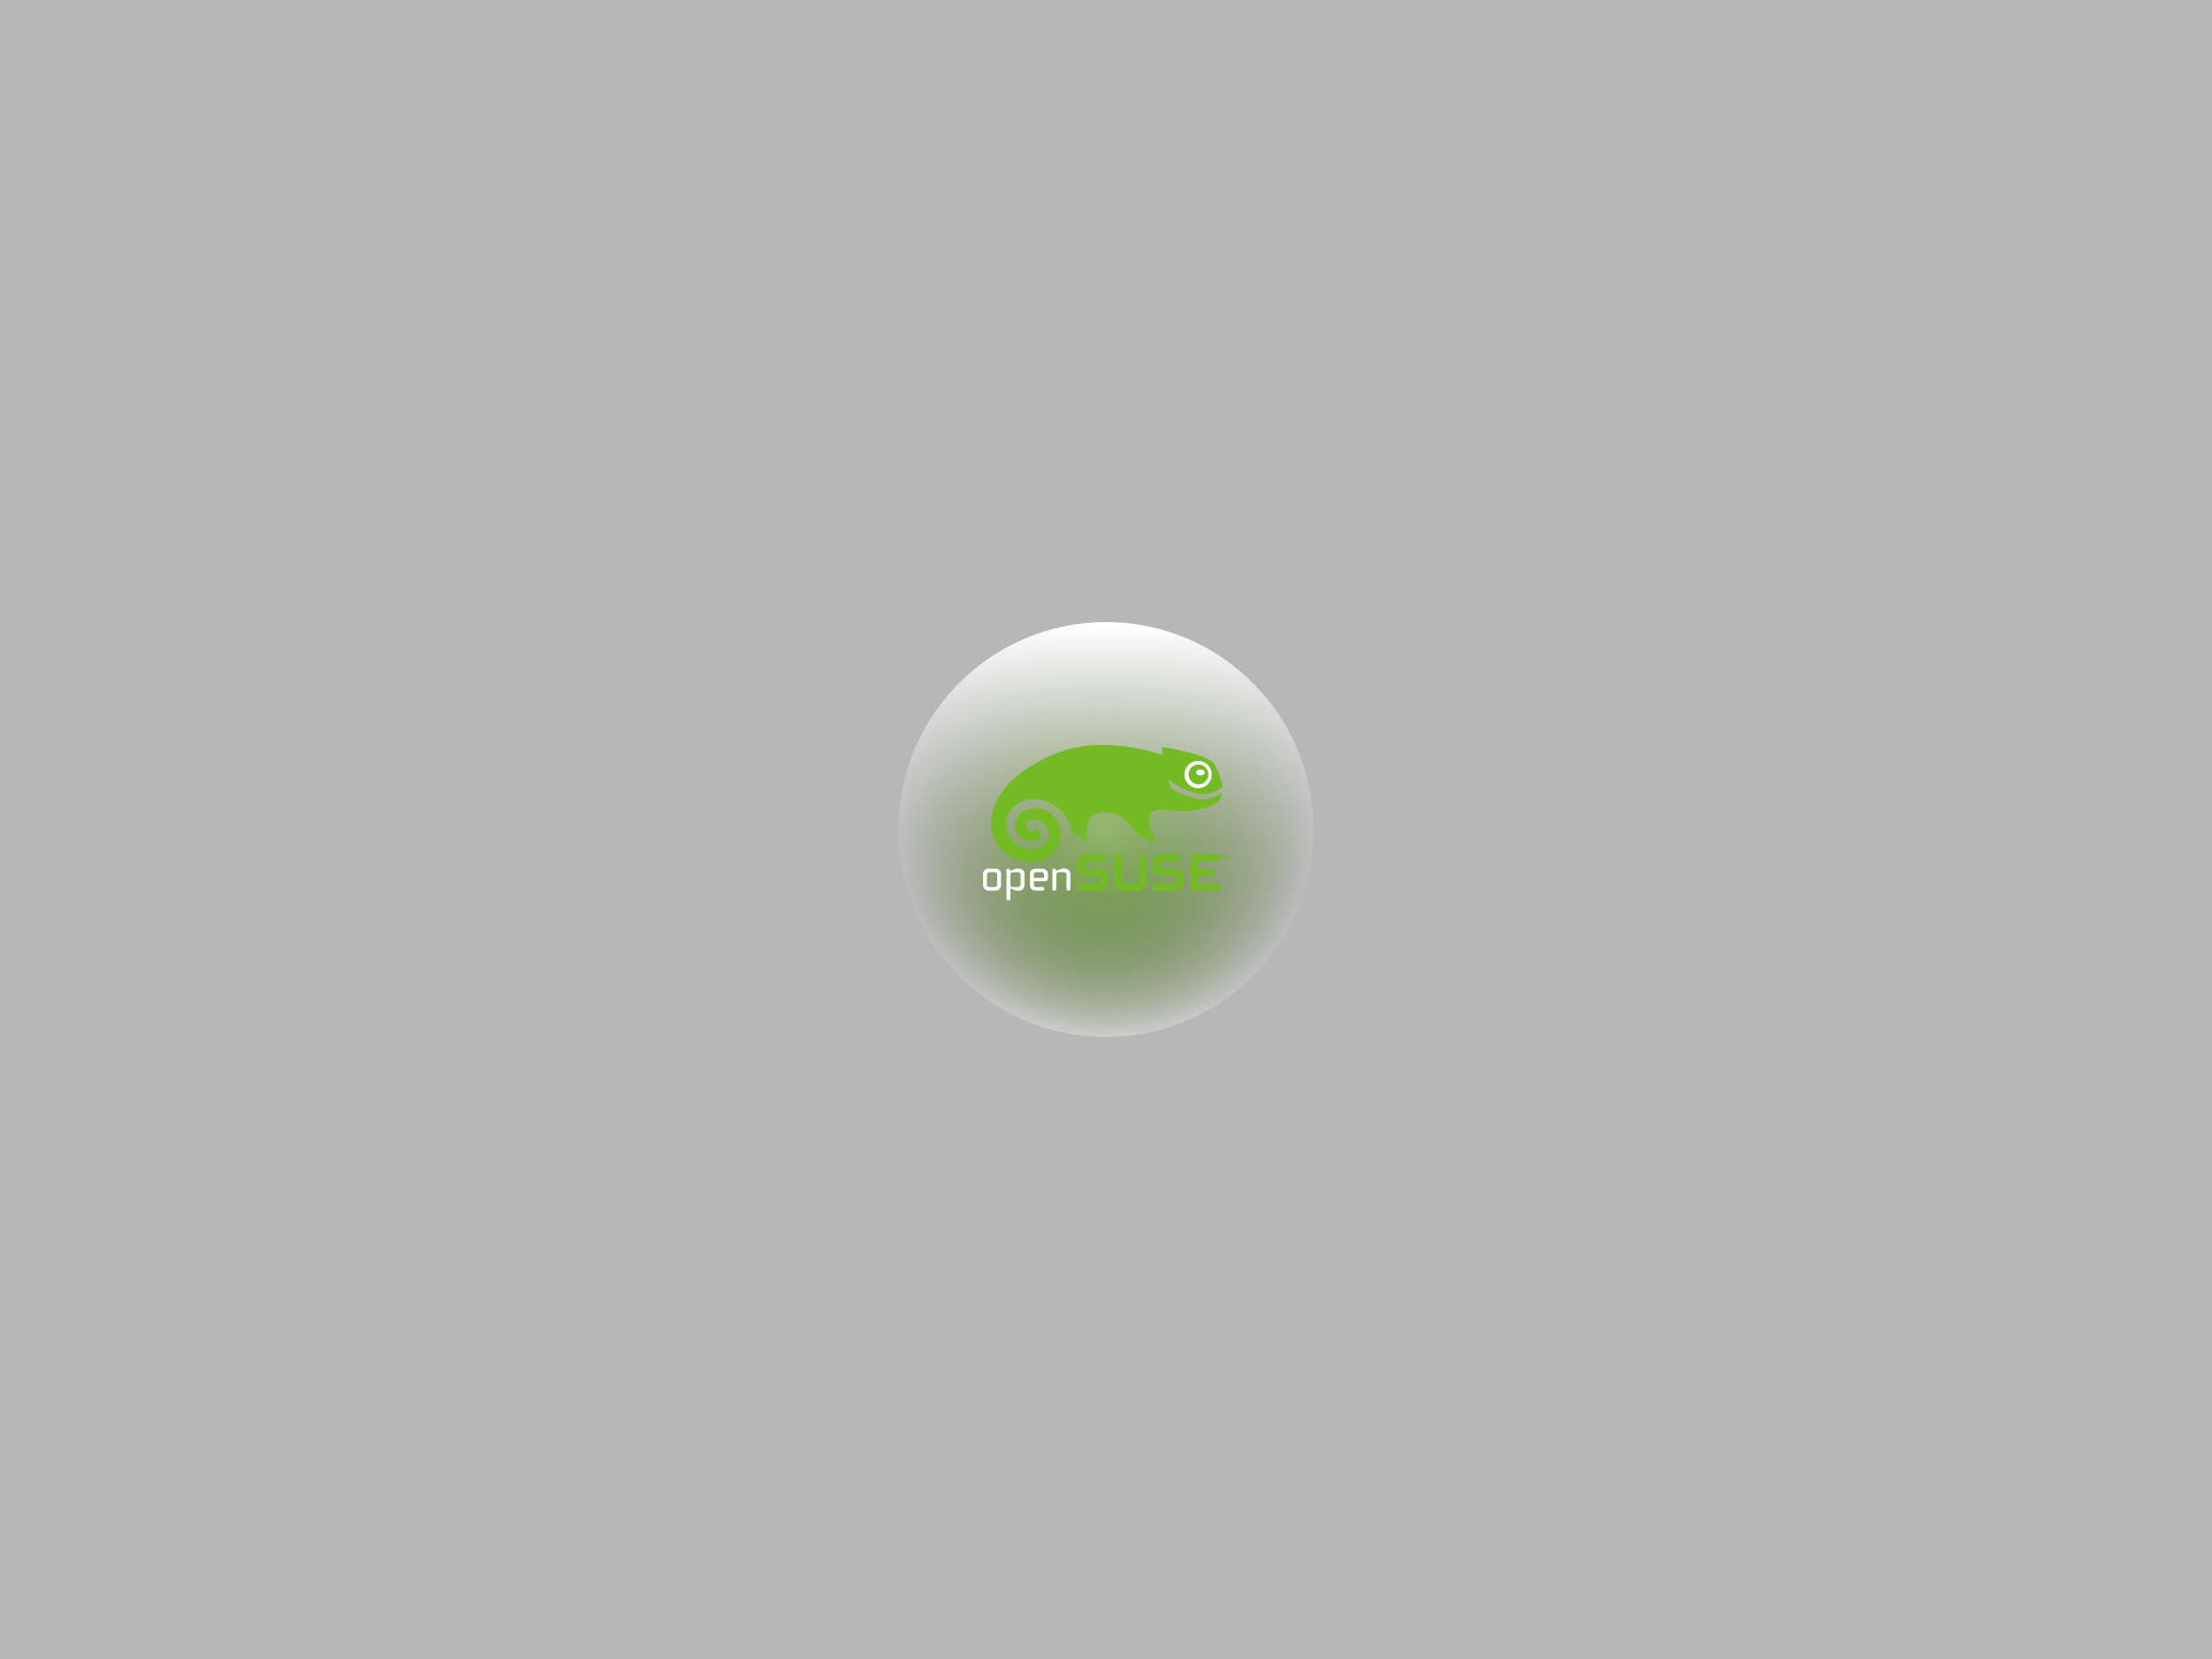
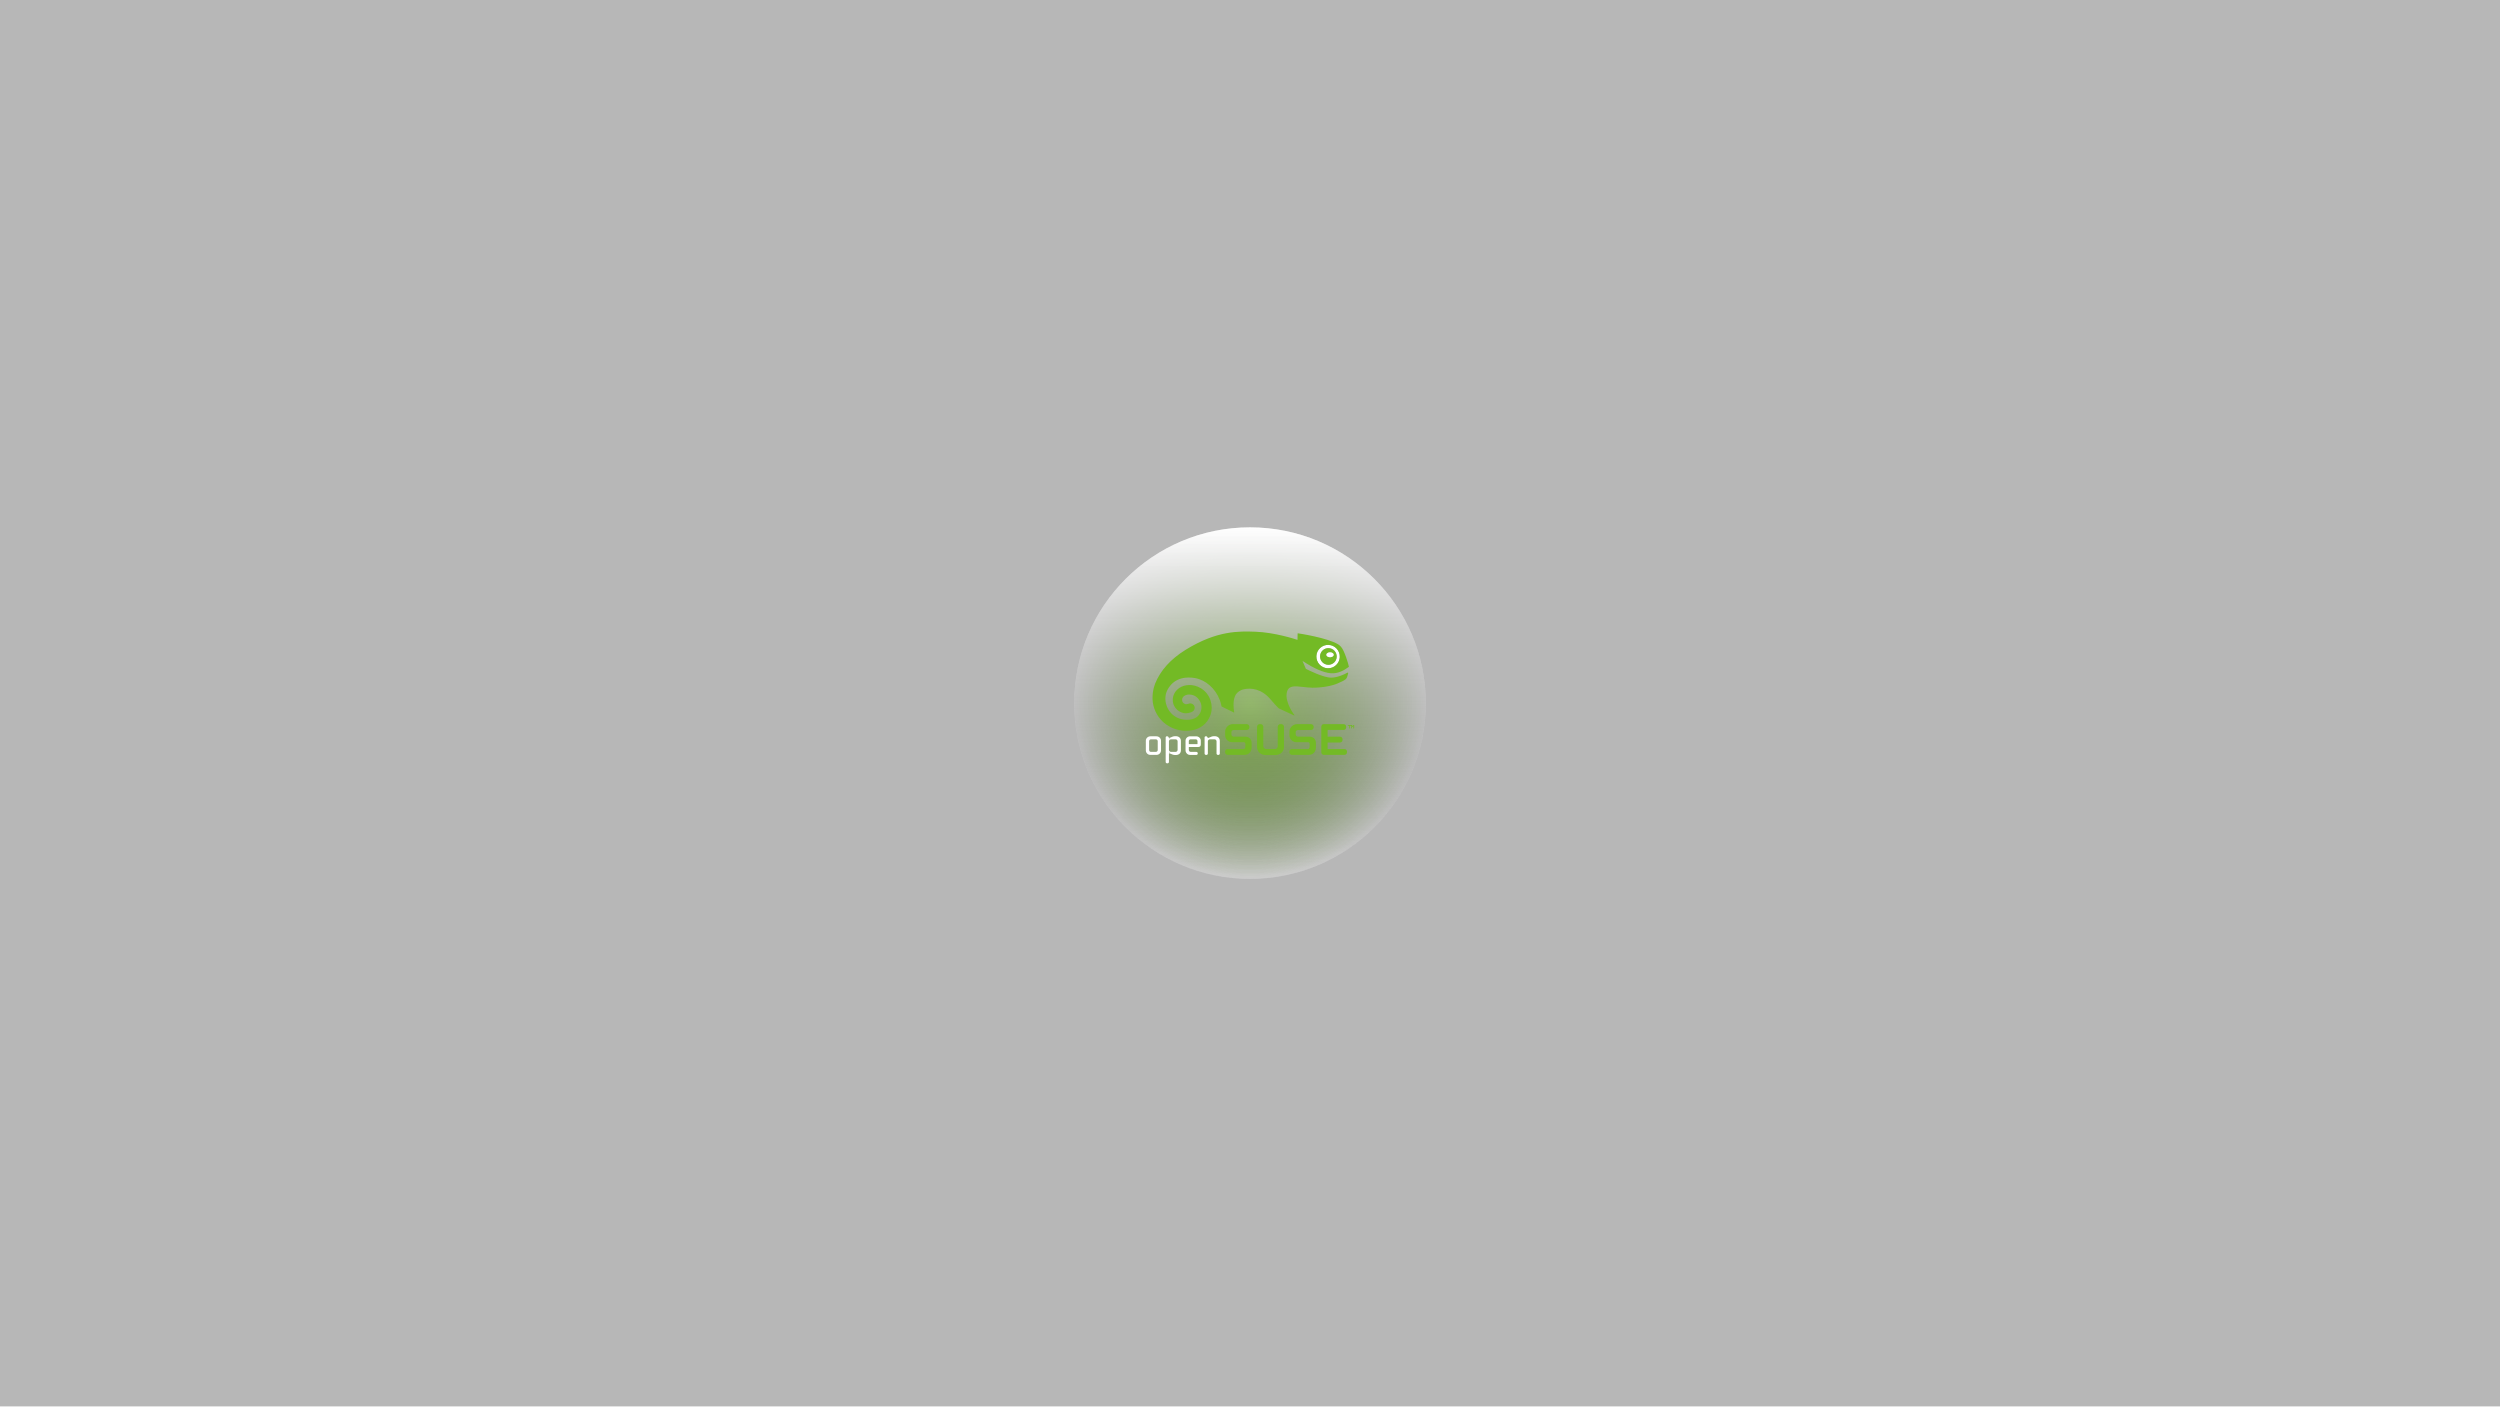
- <svg xmlns="http://www.w3.org/2000/svg" xmlns:ns1="http://www.openswatchbook.org/uri/2009/osb" xmlns:xlink="http://www.w3.org/1999/xlink" id="svg3004" version="1.1" width="640" height="480" xml:space="preserve">
+ <svg xmlns="http://www.w3.org/2000/svg" xmlns:ns1="http://www.openswatchbook.org/uri/2009/osb" xmlns:xlink="http://www.w3.org/1999/xlink" id="svg3004" version="1.1" width="1280" height="720" xml:space="preserve">
  <defs id="defs3008">
    <linearGradient id="linearGradient4028">
      <stop style="stop-color:#73ba25;stop-opacity:1;" offset="0" id="stop4030" />
      <stop style="stop-color:#73ba25;stop-opacity:0;" offset="1" id="stop4032" />
    </linearGradient>
    <linearGradient id="linearGradient4164">
      <stop style="stop-color:#a80030;stop-opacity:1;" offset="0" id="stop4166" />
      <stop style="stop-color:#a80030;stop-opacity:0;" offset="1" id="stop4168" />
    </linearGradient>
    <linearGradient id="linearGradient5303">
      <stop style="stop-color:#f26711;stop-opacity:1;" offset="0" id="stop5305" />
      <stop style="stop-color:#f26711;stop-opacity:0;" offset="1" id="stop5307" />
    </linearGradient>
    <linearGradient id="linearGradient5267">
      <stop style="stop-color:#666666;stop-opacity:1;" offset="0" id="stop5269" />
      <stop style="stop-color:#666666;stop-opacity:0;" offset="1" id="stop5271" />
    </linearGradient>
    <linearGradient id="linearGradient5251" ns1:paint="solid">
      <stop style="stop-color:#666666;stop-opacity:1;" offset="0" id="stop5253" />
    </linearGradient>
    <linearGradient xlink:href="#linearGradient5267" id="linearGradient5273" x1="-395.365" y1="-212.642" x2="4.763" y2="-212.642" gradientUnits="userSpaceOnUse" />
    <radialGradient xlink:href="#linearGradient5303" id="radialGradient5325" cx="-163.148" cy="-366.263" fx="-163.148" fy="-366.263" r="144.094" gradientTransform="matrix(1,0,0,0.9338842,0,-24.21576)" gradientUnits="userSpaceOnUse" />
    <radialGradient xlink:href="#linearGradient4164" id="radialGradient4170" cx="1447.778" cy="-272.917" fx="1447.778" fy="-272.917" r="223.333" gradientTransform="matrix(1,0,0,0.9751244,0,-6.788974)" gradientUnits="userSpaceOnUse" />
    <radialGradient xlink:href="#linearGradient4164-9" id="radialGradient4170-9" cx="1447.778" cy="-272.917" fx="1447.778" fy="-272.917" r="223.333" gradientTransform="matrix(1,0,0,0.9751244,0,-6.788974)" gradientUnits="userSpaceOnUse" />
    <linearGradient id="linearGradient4164-9">
      <stop style="stop-color:#a80030;stop-opacity:1;" offset="0" id="stop4166-0" />
      <stop style="stop-color:#a80030;stop-opacity:0;" offset="1" id="stop4168-2" />
    </linearGradient>
    <radialGradient r="223.333" fy="-272.917" fx="1447.778" cy="-272.917" cx="1447.778" gradientTransform="matrix(1,0,0,0.9751244,0,-6.788974)" gradientUnits="userSpaceOnUse" id="radialGradient4206" xlink:href="#linearGradient4164-9" />
    <radialGradient xlink:href="#linearGradient4164" id="radialGradient14319" gradientUnits="userSpaceOnUse" gradientTransform="matrix(1,0,0,0.9751244,0,-6.788974)" cx="1447.778" cy="-272.917" fx="1447.778" fy="-272.917" r="223.333" />
    <linearGradient xlink:href="#linearGradient5267" id="linearGradient14321" gradientUnits="userSpaceOnUse" x1="-395.365" y1="-212.642" x2="4.763" y2="-212.642" />
    <linearGradient xlink:href="#linearGradient5267" id="linearGradient14345" gradientUnits="userSpaceOnUse" x1="-395.365" y1="-212.642" x2="4.763" y2="-212.642" />
    <radialGradient xlink:href="#linearGradient4164" id="radialGradient14347" gradientUnits="userSpaceOnUse" gradientTransform="matrix(1,0,0,0.9751244,0,-6.788974)" cx="1447.778" cy="-272.917" fx="1447.778" fy="-272.917" r="223.333" />
    <radialGradient xlink:href="#linearGradient4164" id="radialGradient14931" gradientUnits="userSpaceOnUse" gradientTransform="matrix(1,0,0,0.9751244,0,-6.788974)" cx="1447.778" cy="-272.917" fx="1447.778" fy="-272.917" r="223.333" />
    <linearGradient xlink:href="#linearGradient5267" id="linearGradient14933" gradientUnits="userSpaceOnUse" x1="-395.365" y1="-212.642" x2="4.763" y2="-212.642" />
    <radialGradient xlink:href="#linearGradient4164" id="radialGradient14961" gradientUnits="userSpaceOnUse" gradientTransform="matrix(1,0,0,0.9751244,0,-6.788974)" cx="1447.778" cy="-272.917" fx="1447.778" fy="-272.917" r="223.333" />
    <linearGradient xlink:href="#linearGradient5267" id="linearGradient14963" gradientUnits="userSpaceOnUse" x1="-395.365" y1="-212.642" x2="4.763" y2="-212.642" />
    <linearGradient xlink:href="#linearGradient5267" id="linearGradient14991" gradientUnits="userSpaceOnUse" x1="-395.365" y1="-212.642" x2="4.763" y2="-212.642" />
    <linearGradient xlink:href="#linearGradient5267" id="linearGradient15015" gradientUnits="userSpaceOnUse" x1="-395.365" y1="-212.642" x2="4.763" y2="-212.642" />
    <radialGradient r="125.556" fy="-292.917" fx="-318.889" cy="-292.917" cx="-318.889" gradientTransform="matrix(1,0,0,1.061947,0,18.14526)" gradientUnits="userSpaceOnUse" id="radialGradient3812" xlink:href="#linearGradient3787-8" />
    <linearGradient id="linearGradient3787-8">
      <stop style="stop-color:#000000;stop-opacity:1;" offset="0" id="stop3789-9" />
      <stop style="stop-color:#000000;stop-opacity:0;" offset="1" id="stop3791-4" />
    </linearGradient>
    <linearGradient xlink:href="#linearGradient5267" id="linearGradient3258" gradientUnits="userSpaceOnUse" x1="-395.365" y1="-212.642" x2="4.763" y2="-212.642" />
    <radialGradient xlink:href="#linearGradient4028" id="radialGradient4034" cx="1447.778" cy="-272.917" fx="1447.778" fy="-272.917" r="223.333" gradientTransform="matrix(1,0,0,0.9751244,0,-6.788974)" gradientUnits="userSpaceOnUse" />
    <radialGradient xlink:href="#linearGradient3787-8" id="radialGradient4036" gradientUnits="userSpaceOnUse" gradientTransform="matrix(1,0,0,1.061947,0,18.14526)" cx="-318.889" cy="-292.917" fx="-318.889" fy="-292.917" r="125.556" />
    <radialGradient xlink:href="#linearGradient3787-8" id="radialGradient4104" gradientUnits="userSpaceOnUse" gradientTransform="matrix(1,0,0,1.061947,0,18.14526)" cx="-318.889" cy="-292.917" fx="-318.889" fy="-292.917" r="125.556" />
    <radialGradient xlink:href="#linearGradient4028" id="radialGradient4106" gradientUnits="userSpaceOnUse" gradientTransform="matrix(1,0,0,0.9751244,0,-6.788974)" cx="1447.778" cy="-272.917" fx="1447.778" fy="-272.917" r="223.333" />
    <linearGradient xlink:href="#linearGradient5267" id="linearGradient4108" gradientUnits="userSpaceOnUse" x1="-395.365" y1="-212.642" x2="4.763" y2="-212.642" />
    <linearGradient xlink:href="#linearGradient5267-6" id="linearGradient3070" gradientUnits="userSpaceOnUse" x1="-395.365" y1="-212.642" x2="4.763" y2="-212.642" />
    <linearGradient id="linearGradient5267-6">
      <stop style="stop-color:#666666;stop-opacity:1;" offset="0" id="stop5269-8" />
      <stop style="stop-color:#666666;stop-opacity:0;" offset="1" id="stop5271-6" />
    </linearGradient>
    <radialGradient xlink:href="#linearGradient4028-5" id="radialGradient3072" gradientUnits="userSpaceOnUse" gradientTransform="matrix(1,0,0,0.9751244,0,-6.788974)" cx="1447.778" cy="-272.917" fx="1447.778" fy="-272.917" r="223.333" />
    <linearGradient id="linearGradient4028-5">
      <stop style="stop-color:#73ba25;stop-opacity:1;" offset="0" id="stop4030-5" />
      <stop style="stop-color:#73ba25;stop-opacity:0;" offset="1" id="stop4032-1" />
    </linearGradient>
    <radialGradient xlink:href="#linearGradient3787-8-7" id="radialGradient3074" gradientUnits="userSpaceOnUse" gradientTransform="matrix(1,0,0,1.061947,0,18.14526)" cx="-318.889" cy="-292.917" fx="-318.889" fy="-292.917" r="125.556" />
    <linearGradient id="linearGradient3787-8-7">
      <stop style="stop-color:#000000;stop-opacity:1;" offset="0" id="stop3789-9-7" />
      <stop style="stop-color:#000000;stop-opacity:0;" offset="1" id="stop3791-4-9" />
    </linearGradient>
    <radialGradient r="125.556" fy="-292.917" fx="-318.889" cy="-292.917" cx="-318.889" gradientTransform="matrix(1,0,0,1.061947,0,18.14526)" gradientUnits="userSpaceOnUse" id="radialGradient3116" xlink:href="#linearGradient3787-8-7" />
    <radialGradient xlink:href="#linearGradient3787-8-7" id="radialGradient3131" gradientUnits="userSpaceOnUse" gradientTransform="matrix(1,0,0,1.061947,0,18.14526)" cx="-318.889" cy="-292.917" fx="-318.889" fy="-292.917" r="125.556" />
    <radialGradient xlink:href="#linearGradient4028-5" id="radialGradient3133" gradientUnits="userSpaceOnUse" gradientTransform="matrix(1,0,0,0.9751244,0,-6.788974)" cx="1447.778" cy="-272.917" fx="1447.778" fy="-272.917" r="223.333" />
    <linearGradient xlink:href="#linearGradient5267-6" id="linearGradient3135" gradientUnits="userSpaceOnUse" x1="-395.365" y1="-212.642" x2="4.763" y2="-212.642" />
    <radialGradient xlink:href="#linearGradient3787-8-4" id="radialGradient3841" gradientUnits="userSpaceOnUse" gradientTransform="matrix(1,0,0,1.061947,0,18.14526)" cx="-318.889" cy="-292.917" fx="-318.889" fy="-292.917" r="125.556" />
    <linearGradient id="linearGradient3787-8-4">
      <stop style="stop-color:#000000;stop-opacity:1;" offset="0" id="stop3789-9-8" />
      <stop style="stop-color:#000000;stop-opacity:0;" offset="1" id="stop3791-4-6" />
    </linearGradient>
    <radialGradient xlink:href="#linearGradient4028-57" id="radialGradient3839" gradientUnits="userSpaceOnUse" gradientTransform="matrix(1,0,0,0.9751244,0,-6.788974)" cx="1447.778" cy="-272.917" fx="1447.778" fy="-272.917" r="223.333" />
    <linearGradient id="linearGradient4028-57">
      <stop style="stop-color:#73ba25;stop-opacity:1;" offset="0" id="stop4030-6" />
      <stop style="stop-color:#73ba25;stop-opacity:0;" offset="1" id="stop4032-9" />
    </linearGradient>
    <linearGradient xlink:href="#linearGradient5267-9" id="linearGradient3837" gradientUnits="userSpaceOnUse" x1="-395.365" y1="-212.642" x2="4.763" y2="-212.642" />
    <linearGradient id="linearGradient5267-9">
      <stop style="stop-color:#ffffff;stop-opacity:1;" offset="0" id="stop5269-4" />
      <stop style="stop-color:#666666;stop-opacity:0;" offset="1" id="stop5271-7" />
    </linearGradient>
    <linearGradient xlink:href="#linearGradient5267-9" id="linearGradient3866" gradientUnits="userSpaceOnUse" x1="-395.365" y1="-212.642" x2="4.763" y2="-212.642" />
    <radialGradient xlink:href="#linearGradient4028-57" id="radialGradient3868" gradientUnits="userSpaceOnUse" gradientTransform="matrix(1,0,0,0.9751244,0,-6.788974)" cx="1447.778" cy="-272.917" fx="1447.778" fy="-272.917" r="223.333" />
    <radialGradient xlink:href="#linearGradient3787-8-4" id="radialGradient3870" gradientUnits="userSpaceOnUse" gradientTransform="matrix(1,0,0,1.061947,0,18.14526)" cx="-318.889" cy="-292.917" fx="-318.889" fy="-292.917" r="125.556" />
  </defs>
-   <g id="g3012" transform="matrix(1.25,0,0,-1.25,0,480)">
-     <rect style="fill:#b7b7b7;fill-opacity:1;stroke:none" id="rect3036" width="512" height="384" x="0" y="-384" transform="scale(1,-1)" />
-     <g id="g3872" transform="matrix(0.4444444,0,0,0.4444444,-85.33327,2.90036e-5)">
+   <g id="g3012" transform="matrix(1.25,0,0,-1.25,0,720)">
+     <rect style="fill:#b7b7b7;fill-opacity:1;stroke:none" id="rect3036" width="1024" height="576" x="0" y="-576" transform="scale(1,-1)" />
+     <g id="g3872" transform="matrix(0.6666665,0,0,0.6666665,8.3963168e-5,4.4300424e-5)">
      <path transform="matrix(1.08777,0,0,-1.008,913.295,91.62002)" d="m -34.286,-337.679 c 0,59.173 -44.452,107.143 -99.286,107.143 -54.834,0 -99.286,-47.969 -99.286,-107.143 0,-59.173 44.452,-107.143 99.286,-107.143 54.834,0 99.286,47.969 99.286,107.143 z" id="path3219" style="fill:#cdcdcd;fill-opacity:1;fill-rule:nonzero;stroke:none" />
      <path transform="matrix(0,0.860177,0.81,0,1005.263,706.3009)" d="m -193.333,-292.917 c 0,73.638 -56.213,133.333 -125.556,133.333 -69.342,0 -125.556,-59.695 -125.556,-133.333 0,-73.638 56.213,-133.333 125.556,-133.333 69.342,0 125.556,59.695 125.556,133.333 z" id="path5277-0" style="opacity:0.75;fill:url(#radialGradient3870);fill-opacity:1;fill-rule:evenodd;stroke:none" />
      <path transform="matrix(0.4835821,0,0,-0.4959184,67.88056,296.6556)" d="m 1671.111,-272.917 c 0,120.275 -99.99,217.778 -223.333,217.778 -123.344,0 -223.333,-97.502 -223.333,-217.778 0,-120.275 99.99,-217.778 223.333,-217.778 123.344,0 223.333,97.502 223.333,217.778 z" id="path4162" style="fill:url(#radialGradient3868);fill-opacity:1;fill-rule:nonzero;stroke:none" />
      <path transform="matrix(0,-0.5398262,-0.5813513,0,644.3803,326.5714)" d="m 4.763,-212.642 c 0,102.6 -89.572,185.774 -200.064,185.774 -110.493,0 -200.064,-83.174 -200.064,-185.774 0,-102.6 89.572,-185.774 200.064,-185.774 110.493,0 200.064,83.174 200.064,185.774 z" id="path3806" style="fill:url(#linearGradient3866);fill-opacity:1;fill-rule:evenodd;stroke:none" />
      <g transform="matrix(0.941182,0,0,0.9411789,-769.6221,54.04274)" id="g4068">
        <path style="fill:#73ba25" d="m 1700.263,385.204 c 0,-0.104 -0.088,-0.192 -0.197,-0.192 h -0.088 c -0.104,0 -0.192,0.088 -0.192,0.192 v 1.631 h -0.92 v -1.631 c 0,-0.104 -0.093,-0.192 -0.203,-0.192 h -0.082 c -0.104,0 -0.192,0.088 -0.192,0.192 v 1.631 h -0.69 c -0.099,0 -0.181,0.071 -0.181,0.181 v 0.093 c 0,0.11 0.082,0.175 0.181,0.175 h 2.414 c 0.093,0 0.159,-0.033 0.192,-0.088 l 0.454,-0.684 0.455,0.684 c 0.038,0.049 0.093,0.088 0.192,0.088 h 0.307 v -2.097 c 0,-0.099 -0.093,-0.192 -0.203,-0.192 l -0.027,0.016 h -0.088 c -0.104,0 -0.192,0.088 -0.192,0.192 v 1.369 l -0.301,-0.46 c -0.033,-0.044 -0.093,-0.066 -0.148,-0.066 h -0.033 c -0.055,0 -0.12,0.022 -0.153,0.066 l -0.307,0.46 v -1.368 z" id="path3135" />
        <path style="fill:#73ba25" d="m 1697.033,369.928 v -0.443 c 0,-0.975 -0.74,-1.686 -1.764,-1.686 h -13.32 c -0.969,0 -1.692,0.728 -1.692,1.686 v 16.71 c 0,0.964 0.75,1.686 1.725,1.686 l 0.01,-0.016 h 12.729 c 1.024,0 1.768,-0.706 1.768,-1.68 v -0.444 c 0,-0.974 -0.745,-1.68 -1.768,-1.68 0,0 -9.866,0 -10.353,0 0,-0.439 0,-3.942 0,-4.375 0.488,0 7.988,0 7.988,0 1.024,0 1.768,-0.718 1.768,-1.692 v -0.439 c 0,-0.98 -0.745,-1.686 -1.768,-1.686 0,0 -7.5,0 -7.988,0 0,-0.439 0,-3.827 0,-4.26 0.488,0 10.906,0 10.906,0 1.029,-5.5e-4 1.763,-0.718 1.763,-1.681 z" id="path3137" />
        <path style="fill:#ffffff" d="m 1684.938,439.592 c 4.21,-0.148 7.512,-3.696 7.369,-7.9 -0.077,-2.037 -0.93,-3.92 -2.42,-5.311 -1.489,-1.396 -3.427,-2.119 -5.475,-2.048 -4.205,0.153 -7.5,3.696 -7.363,7.9 0.071,2.037 0.925,3.926 2.42,5.316 1.489,1.391 3.432,2.113 5.469,2.042 z m 5.371,-7.742 c 0.099,2.995 -2.245,5.513 -5.24,5.617 -1.45,0.055 -2.831,-0.46 -3.887,-1.451 -1.057,-0.986 -1.676,-2.327 -1.72,-3.778 -0.099,-2.995 2.245,-5.513 5.235,-5.623 1.456,-0.044 2.836,0.471 3.898,1.456 1.057,0.991 1.67,2.332 1.714,3.778 z" id="path3139" />
        <path style="fill:#73ba25" d="m 1685.07,437.468 c 2.995,-0.104 5.338,-2.623 5.24,-5.617 -0.044,-1.445 -0.657,-2.787 -1.714,-3.778 -1.062,-0.986 -2.442,-1.5 -3.898,-1.456 -2.989,0.11 -5.333,2.628 -5.235,5.623 0.044,1.451 0.662,2.792 1.72,3.778 1.057,0.991 2.436,1.506 3.887,1.451 z m 3.296,-4.331 c 0,0.892 -1.079,1.61 -2.409,1.61 -1.33,0 -2.404,-0.717 -2.404,-1.61 0,-0.881 1.073,-1.604 2.404,-1.604 1.33,0 2.409,0.723 2.409,1.604 z" id="path3141" />
        <path style="fill:#ffffff" d="m 1685.957,434.747 c 1.33,0 2.409,-0.717 2.409,-1.61 0,-0.881 -1.079,-1.604 -2.409,-1.604 -1.33,0 -2.404,0.723 -2.404,1.604 0,0.892 1.073,1.61 2.404,1.61 z" id="path3143" />
        <path style="fill:#73ba25" d="m 1676.748,375.518 v -2.677 c 0,-3.067 -1.829,-5.042 -4.681,-5.042 h -10.879 c -1.024,0 -1.763,0.717 -1.763,1.686 v 0.443 c 0,0.97 0.739,1.681 1.763,1.681 h 10.321 c 1.122,0 1.155,1.538 1.155,1.708 v 1.604 c 0,0.526 -0.208,1.144 -1.155,1.144 h -7.562 c -2.152,0 -4.484,1.763 -4.484,4.604 v 2.48 c 0,1.938 1.829,4.73 5.124,4.73 v -0.022 h 8.881 c 1.035,0 1.801,-0.728 1.801,-1.681 v -0.443 c 0,-0.964 -0.762,-1.686 -1.764,-1.686 h -8.245 c -1.084,0 -1.703,-0.531 -1.703,-1.462 v -1.473 c 0,-0.602 0.504,-1.428 1.627,-1.428 h 7.446 c 2.053,-5.5e-4 4.117,-1.293 4.117,-4.167 z" id="path3145" />
        <path style="fill:#73ba25" d="m 1654.141,387.881 c 0.992,0 1.764,-0.777 1.764,-1.768 v -13.156 c 0,-3.061 -2.404,-5.278 -5.721,-5.278 h -6.149 c -3.318,0 -5.721,2.218 -5.721,5.278 v 13.156 c 0,0.991 0.783,1.768 1.763,1.768 h 0.558 c 0.986,0 1.768,-0.794 1.768,-1.768 v -12.67 c 0,-1.013 0.816,-1.829 1.823,-1.829 h 5.754 c 1.002,0 1.823,0.816 1.823,1.829 v 12.669 c 0,0.974 0.794,1.768 1.768,1.768 h 0.012 0.557 z" id="path3147" />
        <path style="fill:#73ba25" d="m 1634.782,375.518 v -2.677 c 0,-3.067 -1.84,-5.042 -4.681,-5.042 h -10.884 c -1.029,0 -1.768,0.717 -1.768,1.686 v 0.443 c 0,0.97 0.745,1.681 1.768,1.681 h 10.32 c 1.117,0 1.144,1.538 1.144,1.708 v 1.604 c 0,0.526 -0.197,1.144 -1.144,1.144 h -7.561 c -2.163,0 -4.484,1.763 -4.484,4.604 v 2.48 c 0,1.938 1.823,4.73 5.125,4.73 l 0.011,-0.022 h 8.886 c 1.029,0 1.801,-0.728 1.801,-1.681 v -0.443 c 0,-0.964 -0.761,-1.686 -1.768,-1.686 h -8.245 c -1.09,0 -1.708,-0.531 -1.708,-1.462 v -1.473 c 0,-0.602 0.504,-1.428 1.626,-1.428 h 7.441 c 2.053,-5.5e-4 4.123,-1.293 4.123,-4.167 z" id="path3149" />
        <path style="fill:#73ba25" d="m 1697.115,421.382 0.559,0.104 c 0.153,-0.12 0.131,-0.367 0.082,-0.586 -0.103,-0.509 -0.35,-1.434 -0.52,-1.872 l -0.142,-0.361 c -0.197,-0.537 -0.394,-1.046 -0.772,-1.352 -1.04,-0.947 -2.704,-1.703 -5.31,-2.842 -4.03,-1.763 -10.561,-2.874 -16.628,-2.836 -2.174,0.049 -4.277,0.29 -6.122,0.498 -5.65,0.646 -9.734,1.106 -10.583,-4.03 -1.073,-6.439 4.983,-14.257 5.043,-14.328 l -0.01,-0.214 -0.197,-0.049 c 0,0 -9.652,4.446 -9.889,4.577 l -0.307,0.218 -0.246,0.236 c -0.728,0.7 -2.19,2.272 -5.157,5.71 -5.754,6.652 -12.489,7.528 -17.679,6.263 -1.265,-0.301 -2.874,-1.226 -3.92,-2.267 -2.71,-2.672 -2.404,-8.054 -2.25,-10.014 0.181,-2.217 0.296,-2.382 0.345,-2.562 l -0.033,-0.224 -0.192,-0.022 -0.11,0.077 -7.917,3.871 -0.301,1.292 c -0.203,0.854 -0.438,1.801 -0.887,2.989 -2.831,7.462 -9.193,13.074 -16.201,14.284 -4.736,0.816 -13.37,0.909 -17.942,-7.72 -1.911,-3.603 -1.796,-8.295 0.301,-12.248 2.135,-4.047 5.951,-6.641 10.468,-7.139 4.479,-0.488 7.846,0.547 9.735,2.995 1.905,2.469 2.261,5.831 0.909,8.568 -1.451,2.94 -3.641,4.5 -6.685,4.757 -2.316,0.208 -4.035,-0.756 -4.654,-1.741 -0.181,-0.307 -0.509,-0.877 -0.515,-1.686 v -0.027 c 0,-2.206 2.02,-2.809 2.431,-2.837 0.126,0 0.734,0.016 1.538,0.219 l 0.389,0.125 0.268,0.094 0.197,0.038 c 1.467,0.268 2.88,-0.597 3.291,-2.026 0.071,-0.262 0.11,-0.526 0.11,-0.788 0,-0.947 -0.482,-1.829 -1.281,-2.365 l 0.033,0.011 -0.088,-0.049 -0.131,-0.082 c -0.422,-0.268 -0.81,-0.416 -1.221,-0.542 -1.15,-0.377 -2.168,-0.553 -3.192,-0.553 -3.493,0.005 -8.36,3.011 -8.426,8.656 -0.033,3.186 1.566,6.088 4.38,7.955 3.241,2.141 8.842,2.869 14.038,-0.318 6.395,-3.915 8.065,-11.579 6.395,-16.808 -2.425,-7.572 -9.247,-11.618 -18.254,-10.813 -6.378,0.569 -12.302,3.937 -15.828,9.006 -1.566,2.245 -2.727,4.747 -3.351,7.243 -1.44,5.71 0.016,11.777 1.101,14.465 3.449,8.546 10.052,15.899 19.606,21.862 l 0.602,0.378 c 20.323,12.489 34.706,11.985 45.235,11.619 12.418,-0.433 25.661,-4.714 27.49,-5.322 0.01,0.411 0.077,4.112 0.077,4.112 l 0.055,0.126 0.142,0.038 c 0.833,-0.115 18.675,-2.765 26.193,-7.145 0.93,-0.547 1.39,-1.117 1.966,-1.708 2.075,-2.146 4.824,-11.087 5.114,-12.932 l -0.11,-0.186 c -0.11,-0.038 -0.367,-0.23 -0.712,-0.46 -1.752,-1.226 -5.853,-4.095 -11.109,-3.624 -4.725,0.416 -10.895,3.126 -18.336,8.026 0.329,-0.772 1.878,-4.44 2.141,-5.059 l 0.099,-0.12 c 1.079,-0.558 11.416,-5.825 16.546,-5.721 4.138,0.082 8.556,2.102 10.324,3.165 z m -4.807,10.309 c 0.143,4.205 -3.159,7.753 -7.369,7.9 -2.037,0.071 -3.98,-0.652 -5.469,-2.042 -1.495,-1.391 -2.349,-3.28 -2.42,-5.316 -0.137,-4.205 3.159,-7.747 7.363,-7.9 2.048,-0.071 3.986,0.652 5.475,2.048 1.489,1.391 2.343,3.274 2.42,5.311 z" id="path3151" />
        <path style="fill:#ffffff;fill-opacity:1" d="m 1607.5,379.247 c 0.712,0.339 1.599,0.756 2.77,0.756 h 0.361 c 2.048,0 3.373,-1.221 3.373,-3.099 v -8.223 c 0,-0.498 -0.405,-0.903 -0.892,-0.903 h -0.35 c -0.498,0 -0.892,0.405 -0.892,0.903 v 7.928 c 0,0.745 -0.608,1.352 -1.347,1.352 h -2.973 c -0.745,0 -1.347,-0.607 -1.347,-1.352 v -7.928 c 0,-0.498 -0.405,-0.903 -0.892,-0.903 h -0.35 c -0.498,0 -0.892,0.405 -0.892,0.903 v 10.479 c 0,0.448 0.301,0.766 0.717,0.766 h 0.345 c 0.329,0 0.569,-0.142 0.701,-0.422 l 0.246,-0.449 c 0.104,-0.186 0.159,-0.197 0.296,-0.197 0.307,0 0.684,0.186 1.128,0.389 z" id="path3153" />
        <path style="fill:#ffffff;fill-opacity:1" d="M 1601.603,377.018 V 374.593 c 0,-1.035 -0.602,-1.649 -1.599,-1.649 0,0 -5.946,0 -6.225,0 0,-0.252 0,-1.829 0,-1.829 0,-0.903 0.509,-1.374 1.478,-1.374 h 3.449 c 0.515,0 0.892,-0.356 0.892,-0.843 v -0.274 c 0,-0.493 -0.378,-0.849 -0.892,-0.849 h -4.205 c -1.555,0 -2.869,1.38 -2.869,3 v 6.259 c 0,1.599 1.352,2.89 3.017,2.89 l 0.01,-0.011 h 3.926 c 1.664,5.5e-4 3.022,-1.303 3.022,-2.896 z m -2.157,-2.212 c 0,0.252 0,1.944 0,1.944 0,0.679 -0.526,1.205 -1.199,1.205 h -3.274 c -0.679,0 -1.199,-0.537 -1.199,-1.205 0,0 0,-1.692 0,-1.944 0.263,0 5.409,0 5.672,0 z" id="path3155" />
        <path style="fill:#ffffff;fill-opacity:1" d="m 1580.793,371.1 c 0,-0.514 0.285,-0.958 0.706,-1.188 l -0.504,-1.111 c -0.093,0 -0.197,-0.165 -0.197,-0.318 v -5.305 c 0,-0.487 -0.4,-0.892 -0.892,-0.892 h -0.35 c -0.504,0 -0.892,0.4 -0.892,0.892 v 15.982 c 0,0.426 0.318,0.766 0.695,0.766 h 0.4 c 0.339,0 0.613,-0.262 0.673,-0.399 l 0.263,-0.52 c 0.066,-0.093 0.181,-0.148 0.301,-0.148 l 0.498,-1.073 c -0.421,-0.224 -0.701,-0.668 -0.701,-1.189 v -5.497 z" id="path3157" />
        <path style="fill:#ffffff;fill-opacity:1" d="m 1585.238,379.997 c 2.053,0 3.373,-1.22 3.373,-3.098 v -6.1 c 0,-1.91 -1.292,-3.093 -3.373,-3.093 h -0.367 c -1.177,0 -2.064,0.405 -2.77,0.728 -0.438,0.202 -0.81,0.367 -1.106,0.367 l 0.504,1.111 c 0.192,-0.103 0.411,-0.164 0.641,-0.164 h 2.973 c 0.75,0 1.347,0.608 1.347,1.352 v 5.497 c 0,0.756 -0.591,1.347 -1.347,1.347 h -2.973 c -0.235,0 -0.454,-0.06 -0.646,-0.158 l -0.498,1.073 c 0.296,0 0.668,0.175 1.095,0.383 0.717,0.339 1.599,0.762 2.776,0.762 v -0.006 h 0.372 z" id="path3159" />
        <path style="fill:#ffffff;fill-opacity:1" d="m 1575.624,377.035 v -6.308 c 0,-1.621 -1.314,-2.94 -2.924,-2.94 h -4.074 c -1.604,0 -2.913,1.319 -2.913,2.94 v 6.308 c 0,1.599 1.352,2.89 3.017,2.89 h 3.876 c 1.664,5.5e-4 3.017,-1.297 3.017,-2.89 z m -2.146,-6.061 v 5.749 c 0,0.668 -0.564,1.232 -1.226,1.232 h -3.175 c -0.673,0 -1.226,-0.553 -1.226,-1.232 v -5.749 c 0,-0.69 0.526,-1.226 1.199,-1.226 h 3.203 c 0.679,0 1.226,0.553 1.226,1.226 z" id="path3161" />
      </g>
    </g>
  </g>
</svg>
